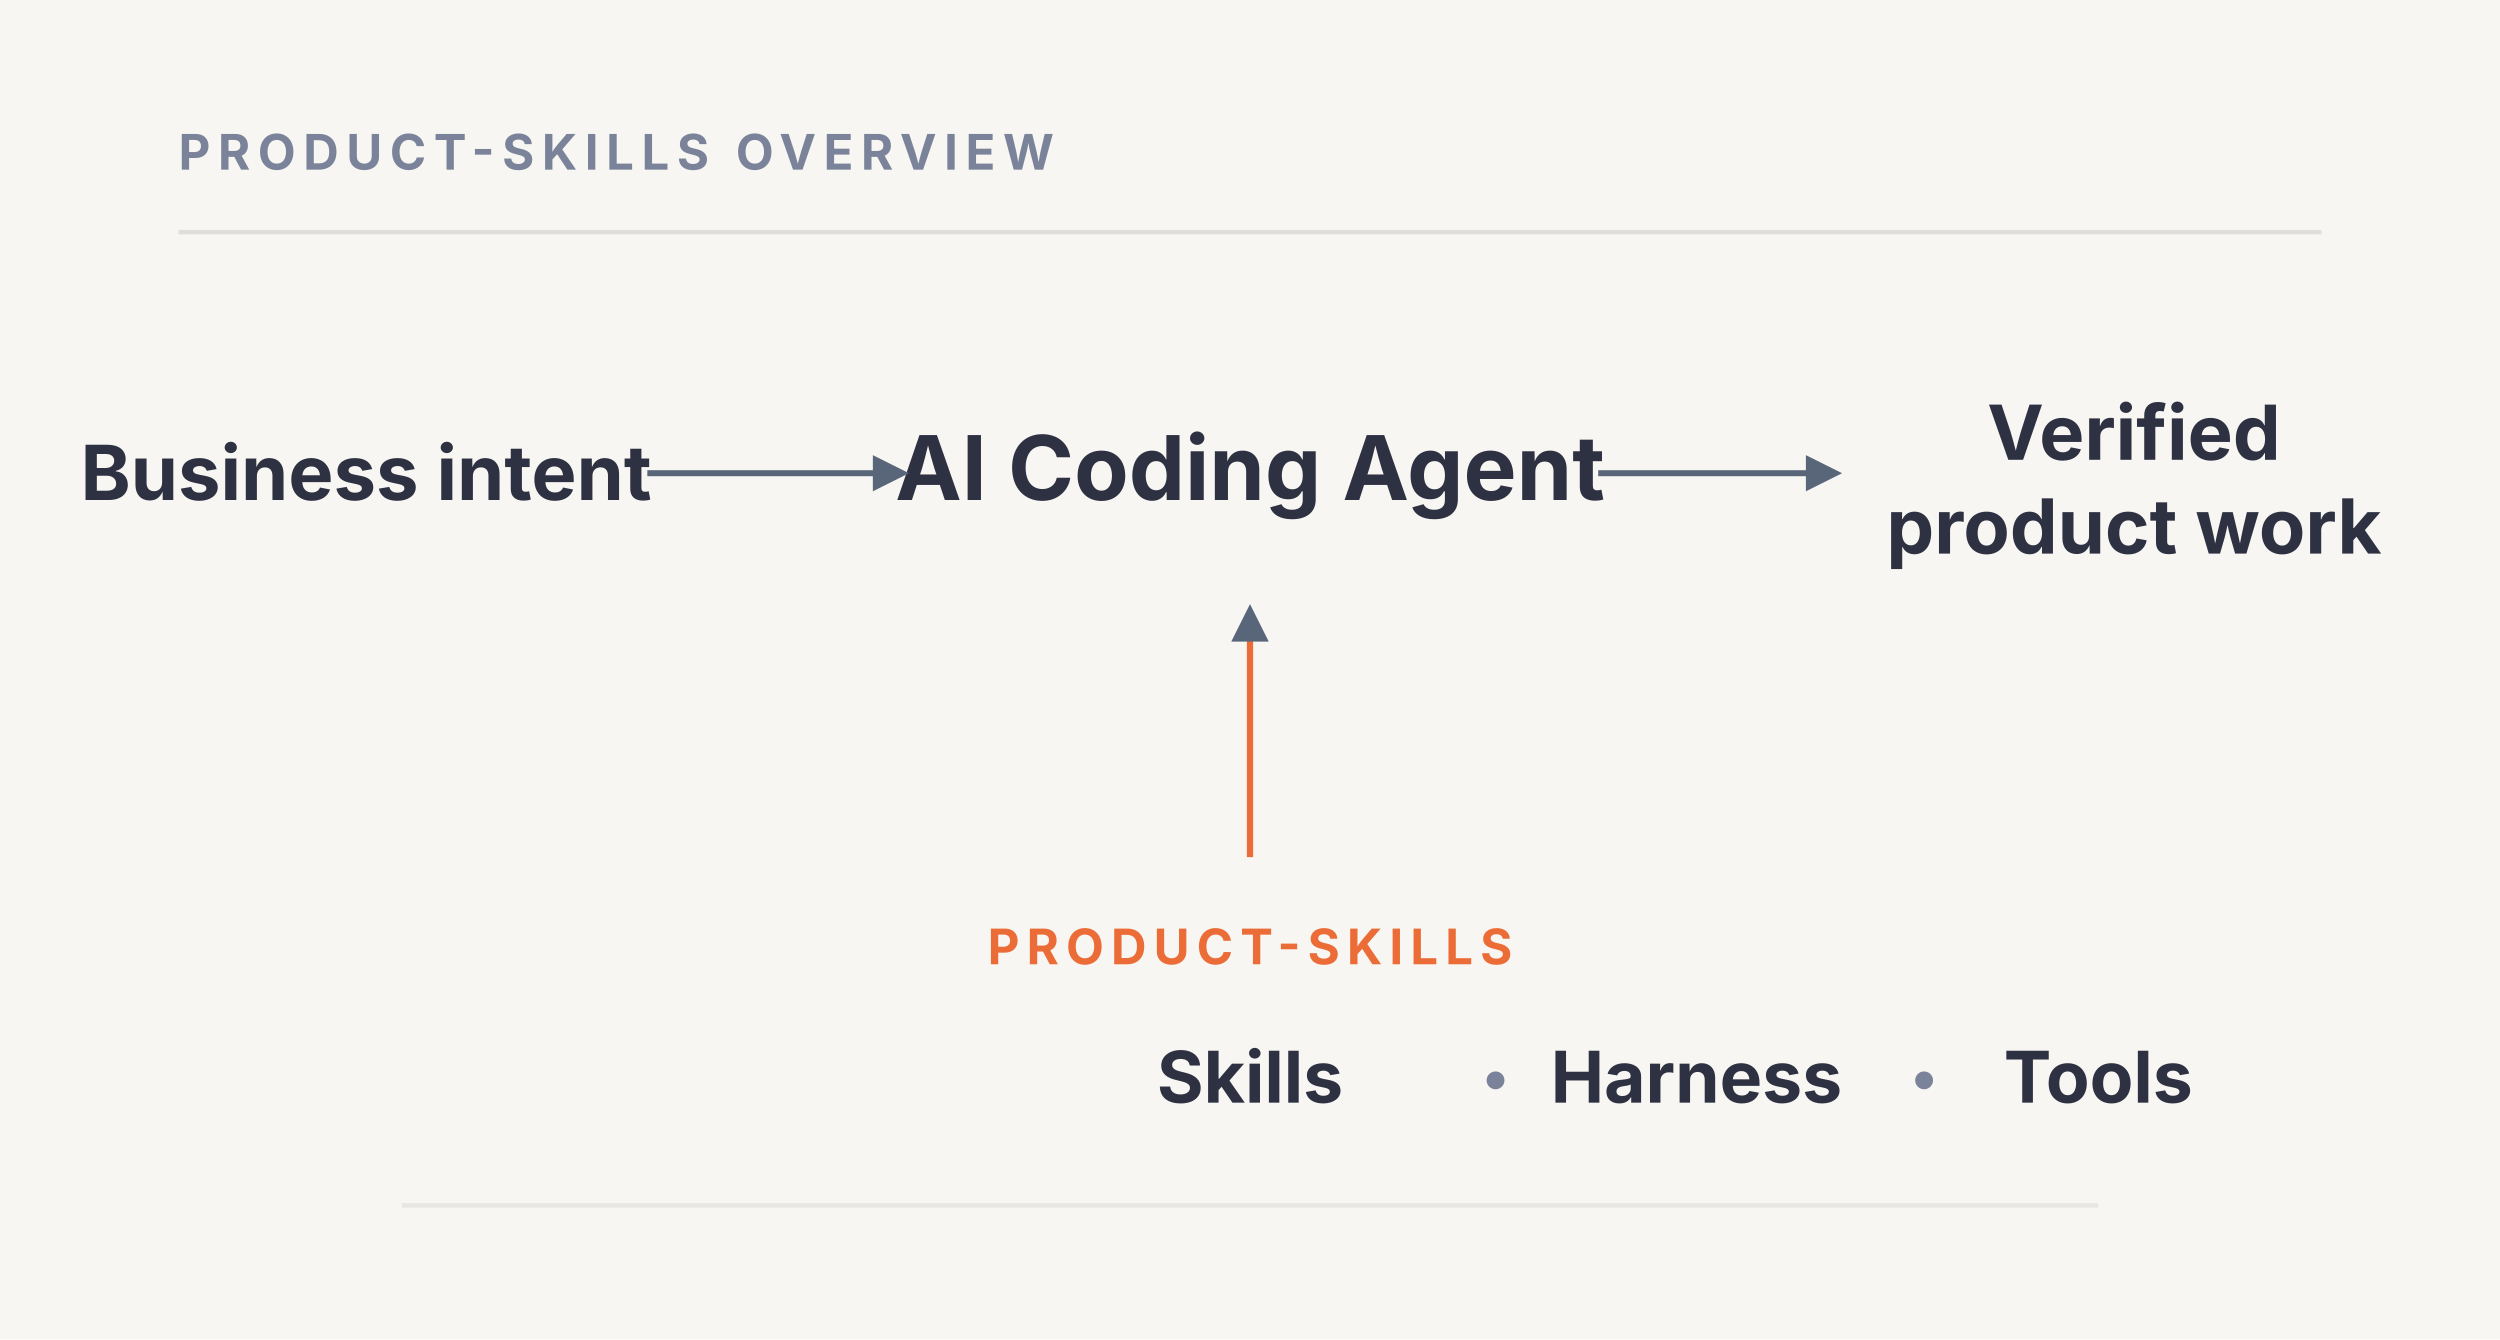
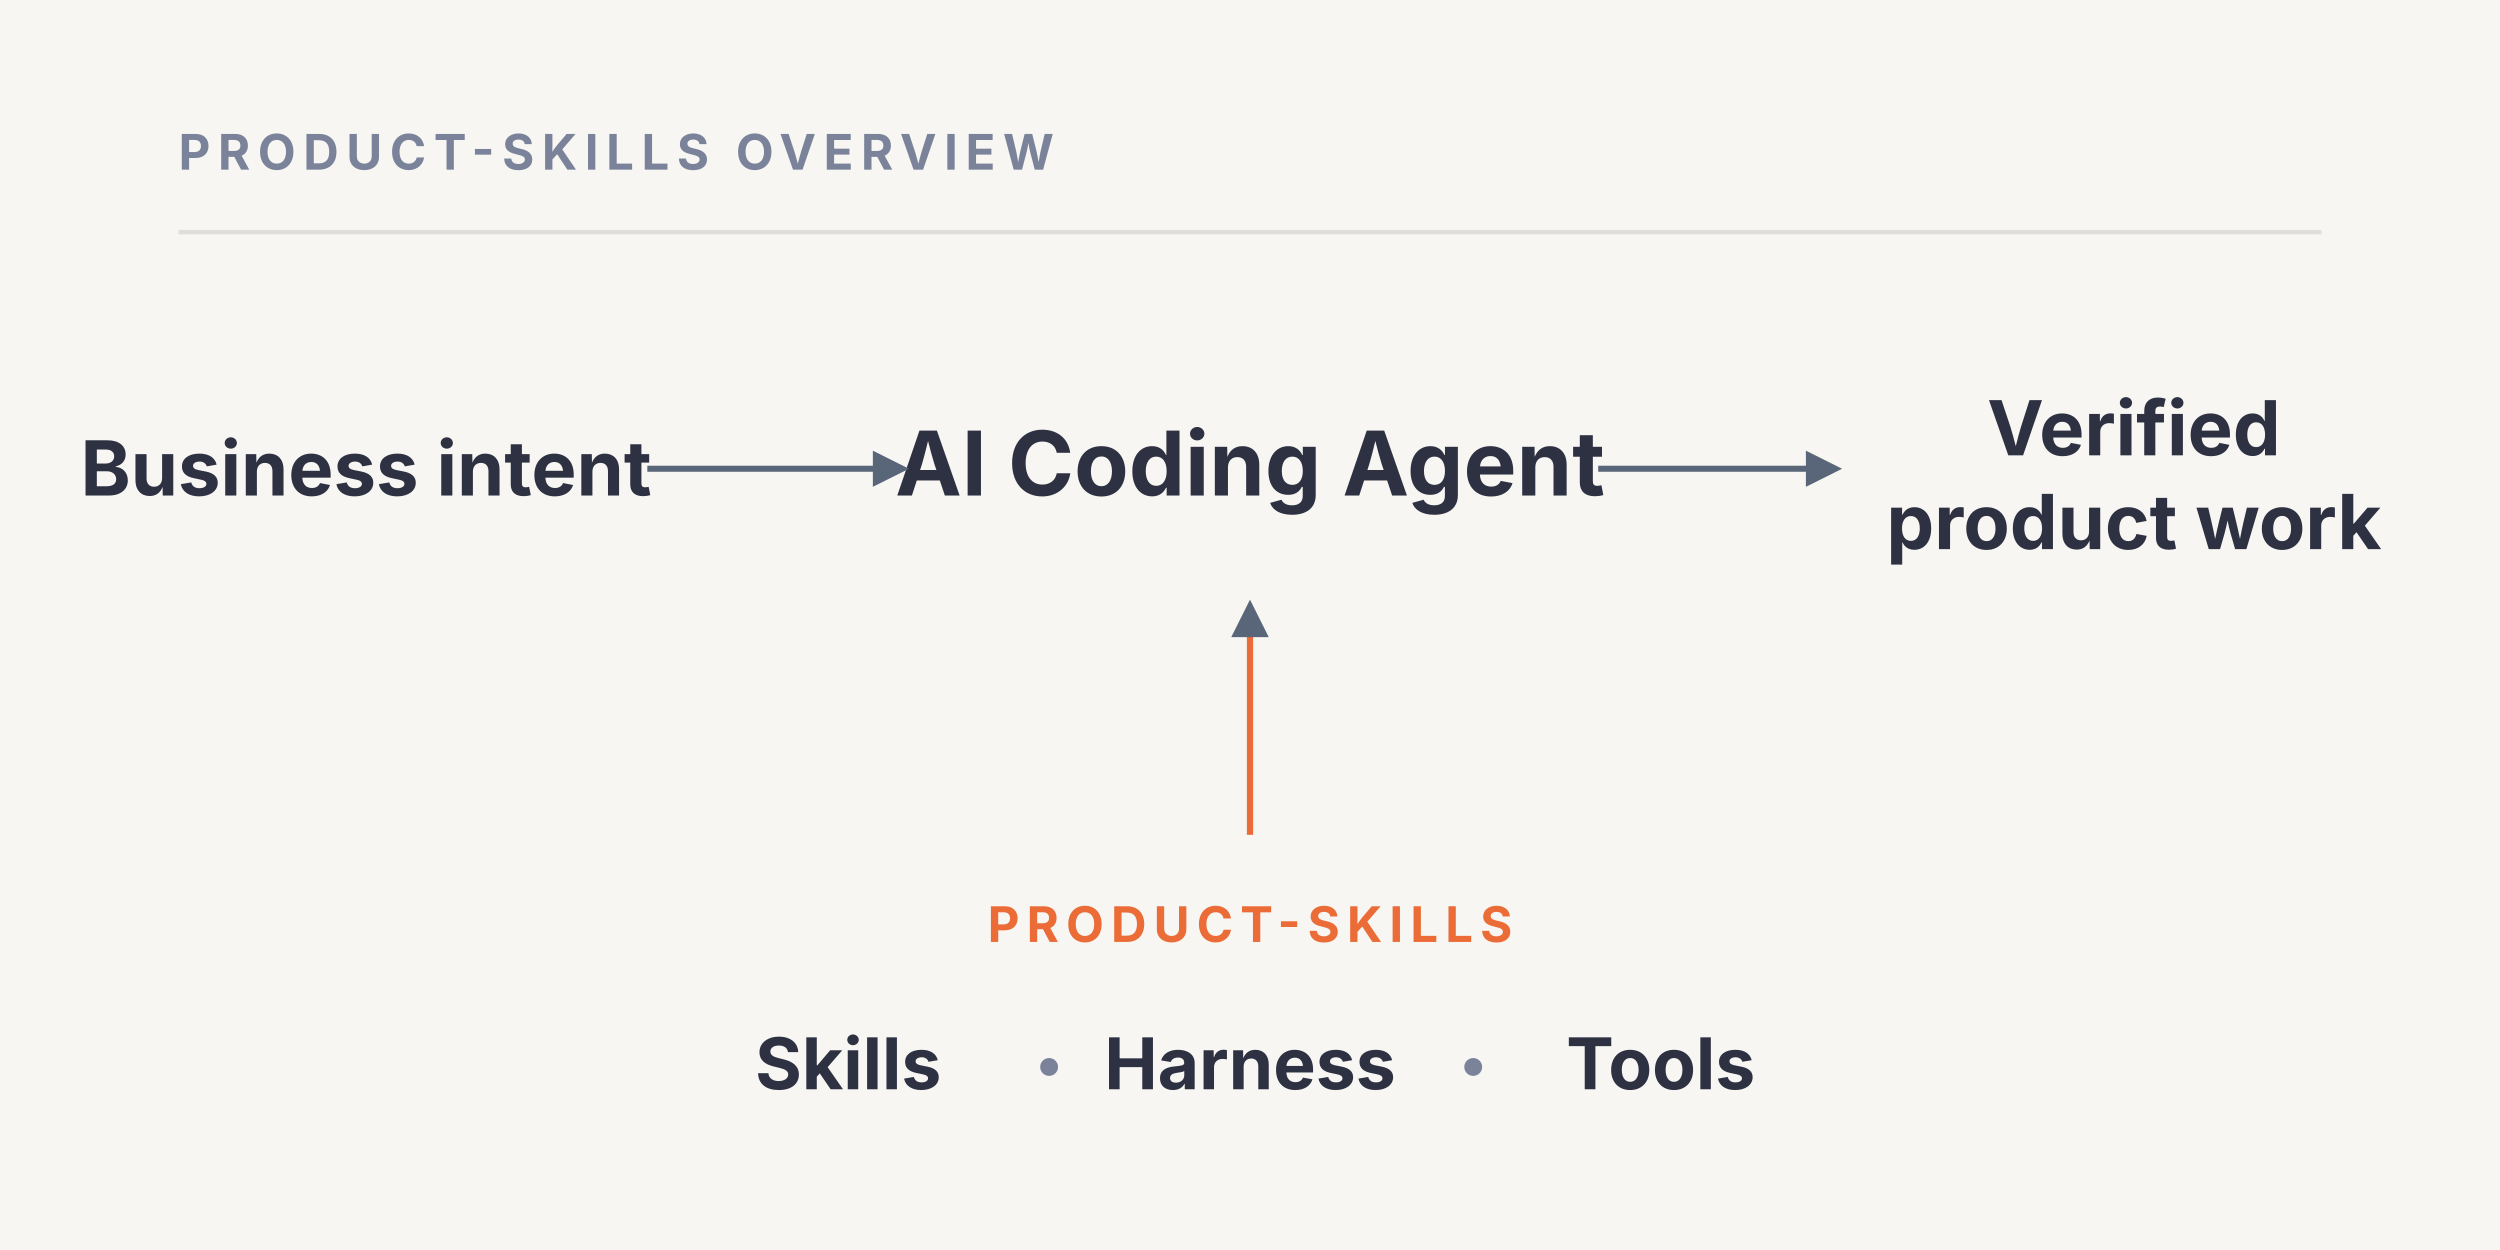
- <svg xmlns="http://www.w3.org/2000/svg" width="560" height="300" viewBox="0 0 560 300" role="img" aria-labelledby="title desc">
+ <svg xmlns="http://www.w3.org/2000/svg" width="560" height="280" viewBox="0 0 560 280" role="img" aria-labelledby="title desc">
  <defs>
    <marker id="arrow" viewBox="0 0 10 10" refX="8" refY="5" markerWidth="6" markerHeight="6" orient="auto">
      <path d="M0 0 L10 5 L0 10 Z" fill="#596579" />
    </marker>
  </defs>
-   <rect width="560" height="300" fill="#f7f6f2" />
+   <rect width="560" height="280" fill="#f7f6f2" />
  <g font-family="system-ui,-apple-system,BlinkMacSystemFont,Segoe UI,sans-serif" fill="#2d3142">
    <text x="40" y="38" font-size="11" font-weight="700" letter-spacing="1.7" fill="#7a8399">PRODUCT-SKILLS OVERVIEW</text>
    <line x1="40" y1="52" x2="520" y2="52" stroke="#2d3142" stroke-opacity=".12" />
-     <text x="82" y="112" text-anchor="middle" font-size="17" font-weight="650">Business intent</text>
-     <text x="280" y="112" text-anchor="middle" font-size="20" font-weight="700">AI Coding Agent</text>
-     <text x="478" y="103" text-anchor="middle" font-size="17" font-weight="650">Verified</text>
-     <text x="478" y="124" text-anchor="middle" font-size="17" font-weight="650">product work</text>
-     <path d="M145 106H202" stroke="#596579" stroke-width="1.35" fill="none" marker-end="url(#arrow)" />
-     <path d="M358 106H411" stroke="#596579" stroke-width="1.35" fill="none" marker-end="url(#arrow)" />
-     <path d="M280 192V137" stroke="#eb6c36" stroke-width="1.4" fill="none" marker-end="url(#arrow)" />
-     <text x="280" y="216" text-anchor="middle" font-size="11" font-weight="750" letter-spacing="1.6" fill="#eb6c36">PRODUCT-SKILLS</text>
-     <text x="280" y="247" text-anchor="middle" font-size="16" font-weight="650">Skills</text>
-     <circle cx="335" cy="242" r="2" fill="#7a8399" />
-     <text x="380" y="247" text-anchor="middle" font-size="16" font-weight="650">Harness</text>
-     <circle cx="431" cy="242" r="2" fill="#7a8399" />
-     <text x="470" y="247" text-anchor="middle" font-size="16" font-weight="650">Tools</text>
-     <line x1="90" y1="270" x2="470" y2="270" stroke="#2d3142" stroke-opacity=".08" />
+     <text x="82" y="111" text-anchor="middle" font-size="17" font-weight="650">Business intent</text>
+     <text x="280" y="111" text-anchor="middle" font-size="20" font-weight="700">AI Coding Agent</text>
+     <text x="478" y="102" text-anchor="middle" font-size="17" font-weight="650">Verified</text>
+     <text x="478" y="123" text-anchor="middle" font-size="17" font-weight="650">product work</text>
+     <path d="M145 105H202" stroke="#596579" stroke-width="1.35" fill="none" marker-end="url(#arrow)" />
+     <path d="M358 105H411" stroke="#596579" stroke-width="1.35" fill="none" marker-end="url(#arrow)" />
+     <path d="M280 187V136" stroke="#eb6c36" stroke-width="1.4" fill="none" marker-end="url(#arrow)" />
+     <text x="280" y="211" text-anchor="middle" font-size="11" font-weight="750" letter-spacing="1.6" fill="#eb6c36">PRODUCT-SKILLS</text>
+     <text x="190" y="244" text-anchor="middle" font-size="16" font-weight="650">Skills</text>
+     <circle cx="235" cy="239" r="2" fill="#7a8399" />
+     <text x="280" y="244" text-anchor="middle" font-size="16" font-weight="650">Harness</text>
+     <circle cx="330" cy="239" r="2" fill="#7a8399" />
+     <text x="372" y="244" text-anchor="middle" font-size="16" font-weight="650">Tools</text>
  </g>
</svg>
